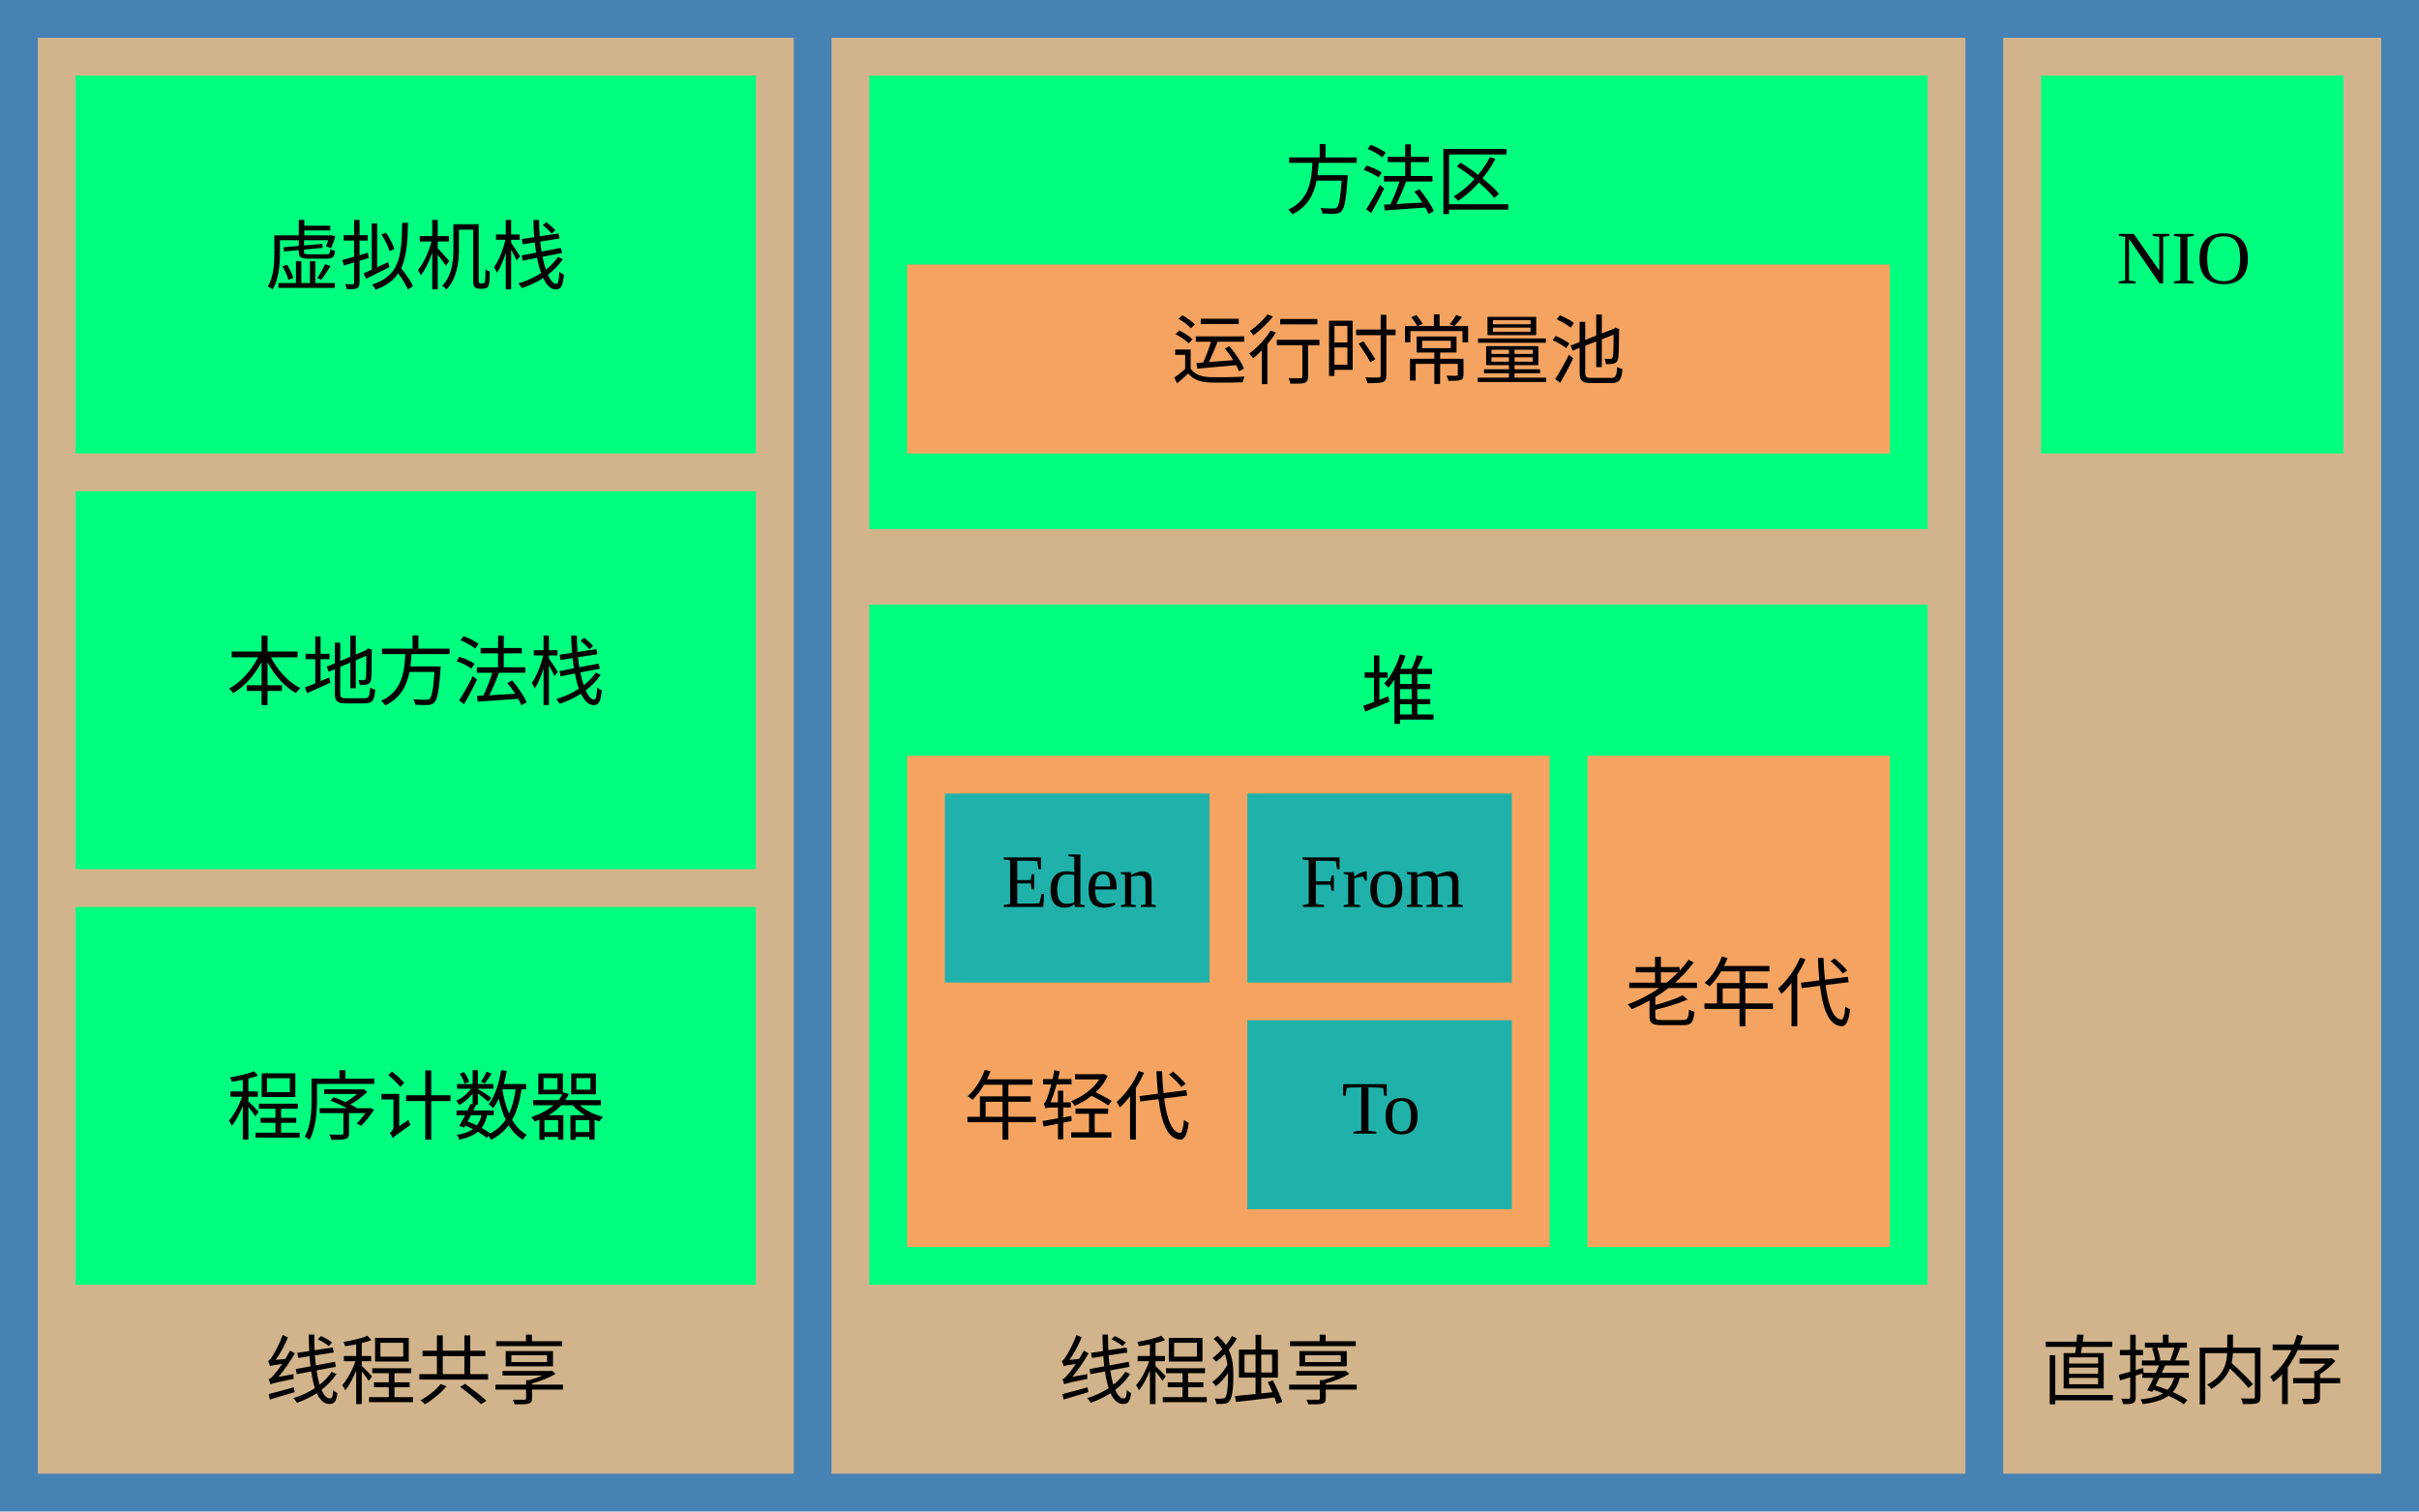
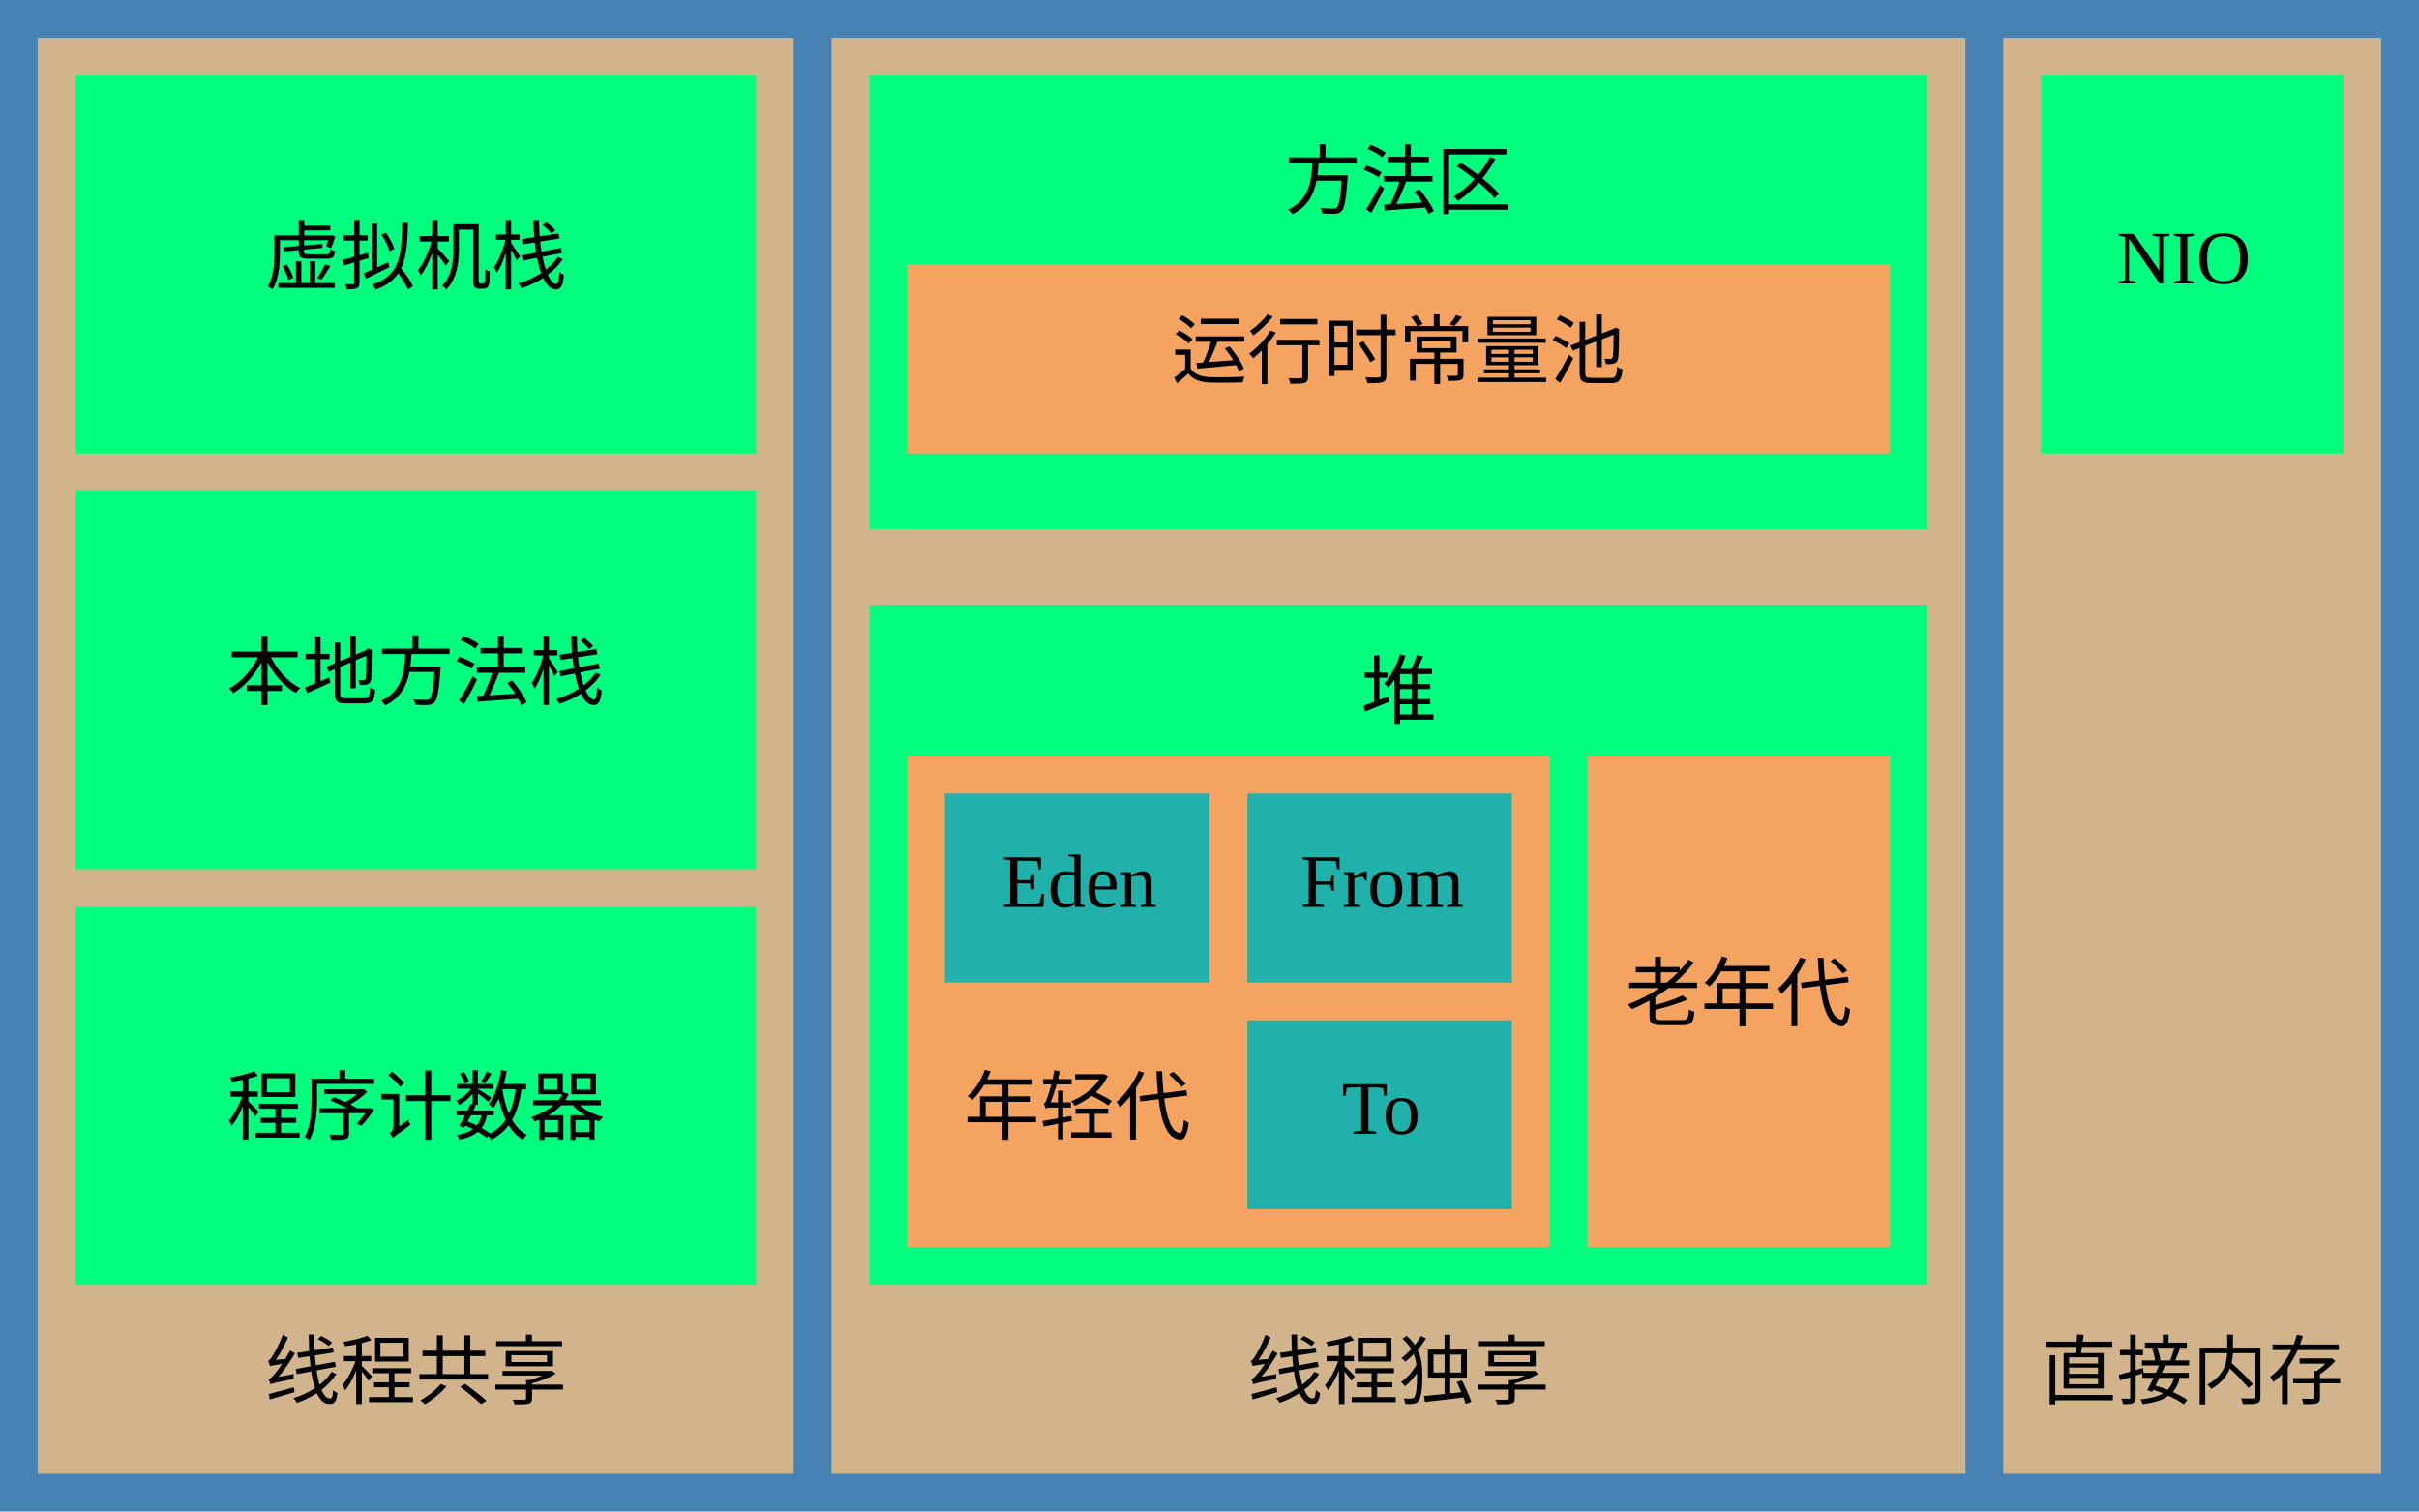
<svg xmlns="http://www.w3.org/2000/svg" width="640" height="400">
  <rect x="0" y="0" width="800" height="400" style="fill:SteelBlue" />
  <g>
    <rect x="10" y="10" width="200" height="380" style="fill:Tan" />
    <text x="70" y="370" font-size="20px" fill="black">线程共享</text>
    <g fill="SpringGreen">
      <rect x="20" y="20" width="180" height="100" />
      <rect x="20" y="130" width="180" height="100" />
      <rect x="20" y="240" width="180" height="100" />
    </g>
    <g fill="black">
      <text x="70" y="75" font-size="20px">虚拟机栈</text>
      <text x="60" y="185" font-size="20px">本地方法栈</text>
      <text x="60" y="300" font-size="20px">程序计数器</text>
    </g>
  </g>
  <g>
    <rect x="220" y="10" width="300" height="380" style="fill:Tan" />
-     <text x="280" y="370" font-size="20px" fill="black">线程独享</text>
+     <text x="330" y="370" font-size="20px" fill="black">线程独享</text>
    <g fill="SpringGreen">
      <rect x="230" y="20" width="280" height="120" />
      <rect x="230" y="160" width="280" height="180" />
    </g>
    <g fill="SandyBrown">
      <rect x="240" y="70" width="260" height="50" />
    </g>
    <g fill="black">
      <text x="340" y="55" font-size="20px">方法区</text>
      <text x="310" y="100" font-size="20px">运行时常量池</text>
      <text x="360" y="190" font-size="20px">堆</text>
    </g>
    <g fill="SandyBrown">
      <rect x="240" y="200" width="170" height="130" />
      <rect x="420" y="200" width="80" height="130" />
    </g>
    <g fill="black">
      <text x="255" y="300" font-size="20px">年轻代</text>
      <text x="430" y="270" font-size="20px">老年代</text>
    </g>
    <g fill="LightSeaGreen">
      <rect x="250" y="210" width="70" height="50" />
      <rect x="330" y="210" width="70" height="50" />
      <rect x="330" y="270" width="70" height="50" />
    </g>
    <g fill="black">
      <text x="265" y="240" font-size="20px">Eden</text>
      <text x="344" y="240" font-size="20px">From</text>
      <text x="355" y="300" font-size="20px">To</text>
    </g>
  </g>
  <g>
    <rect x="530" y="10" width="100" height="380" style="fill:Tan" />
    <text x="540" y="370" font-size="20px" fill="black">直接内存</text>
    <g fill="SpringGreen">
      <rect x="540" y="20" width="80" height="100" />
    </g>
    <g fill="black">
      <text x="560" y="75" font-size="20px">NIO</text>
    </g>
  </g>
</svg>
